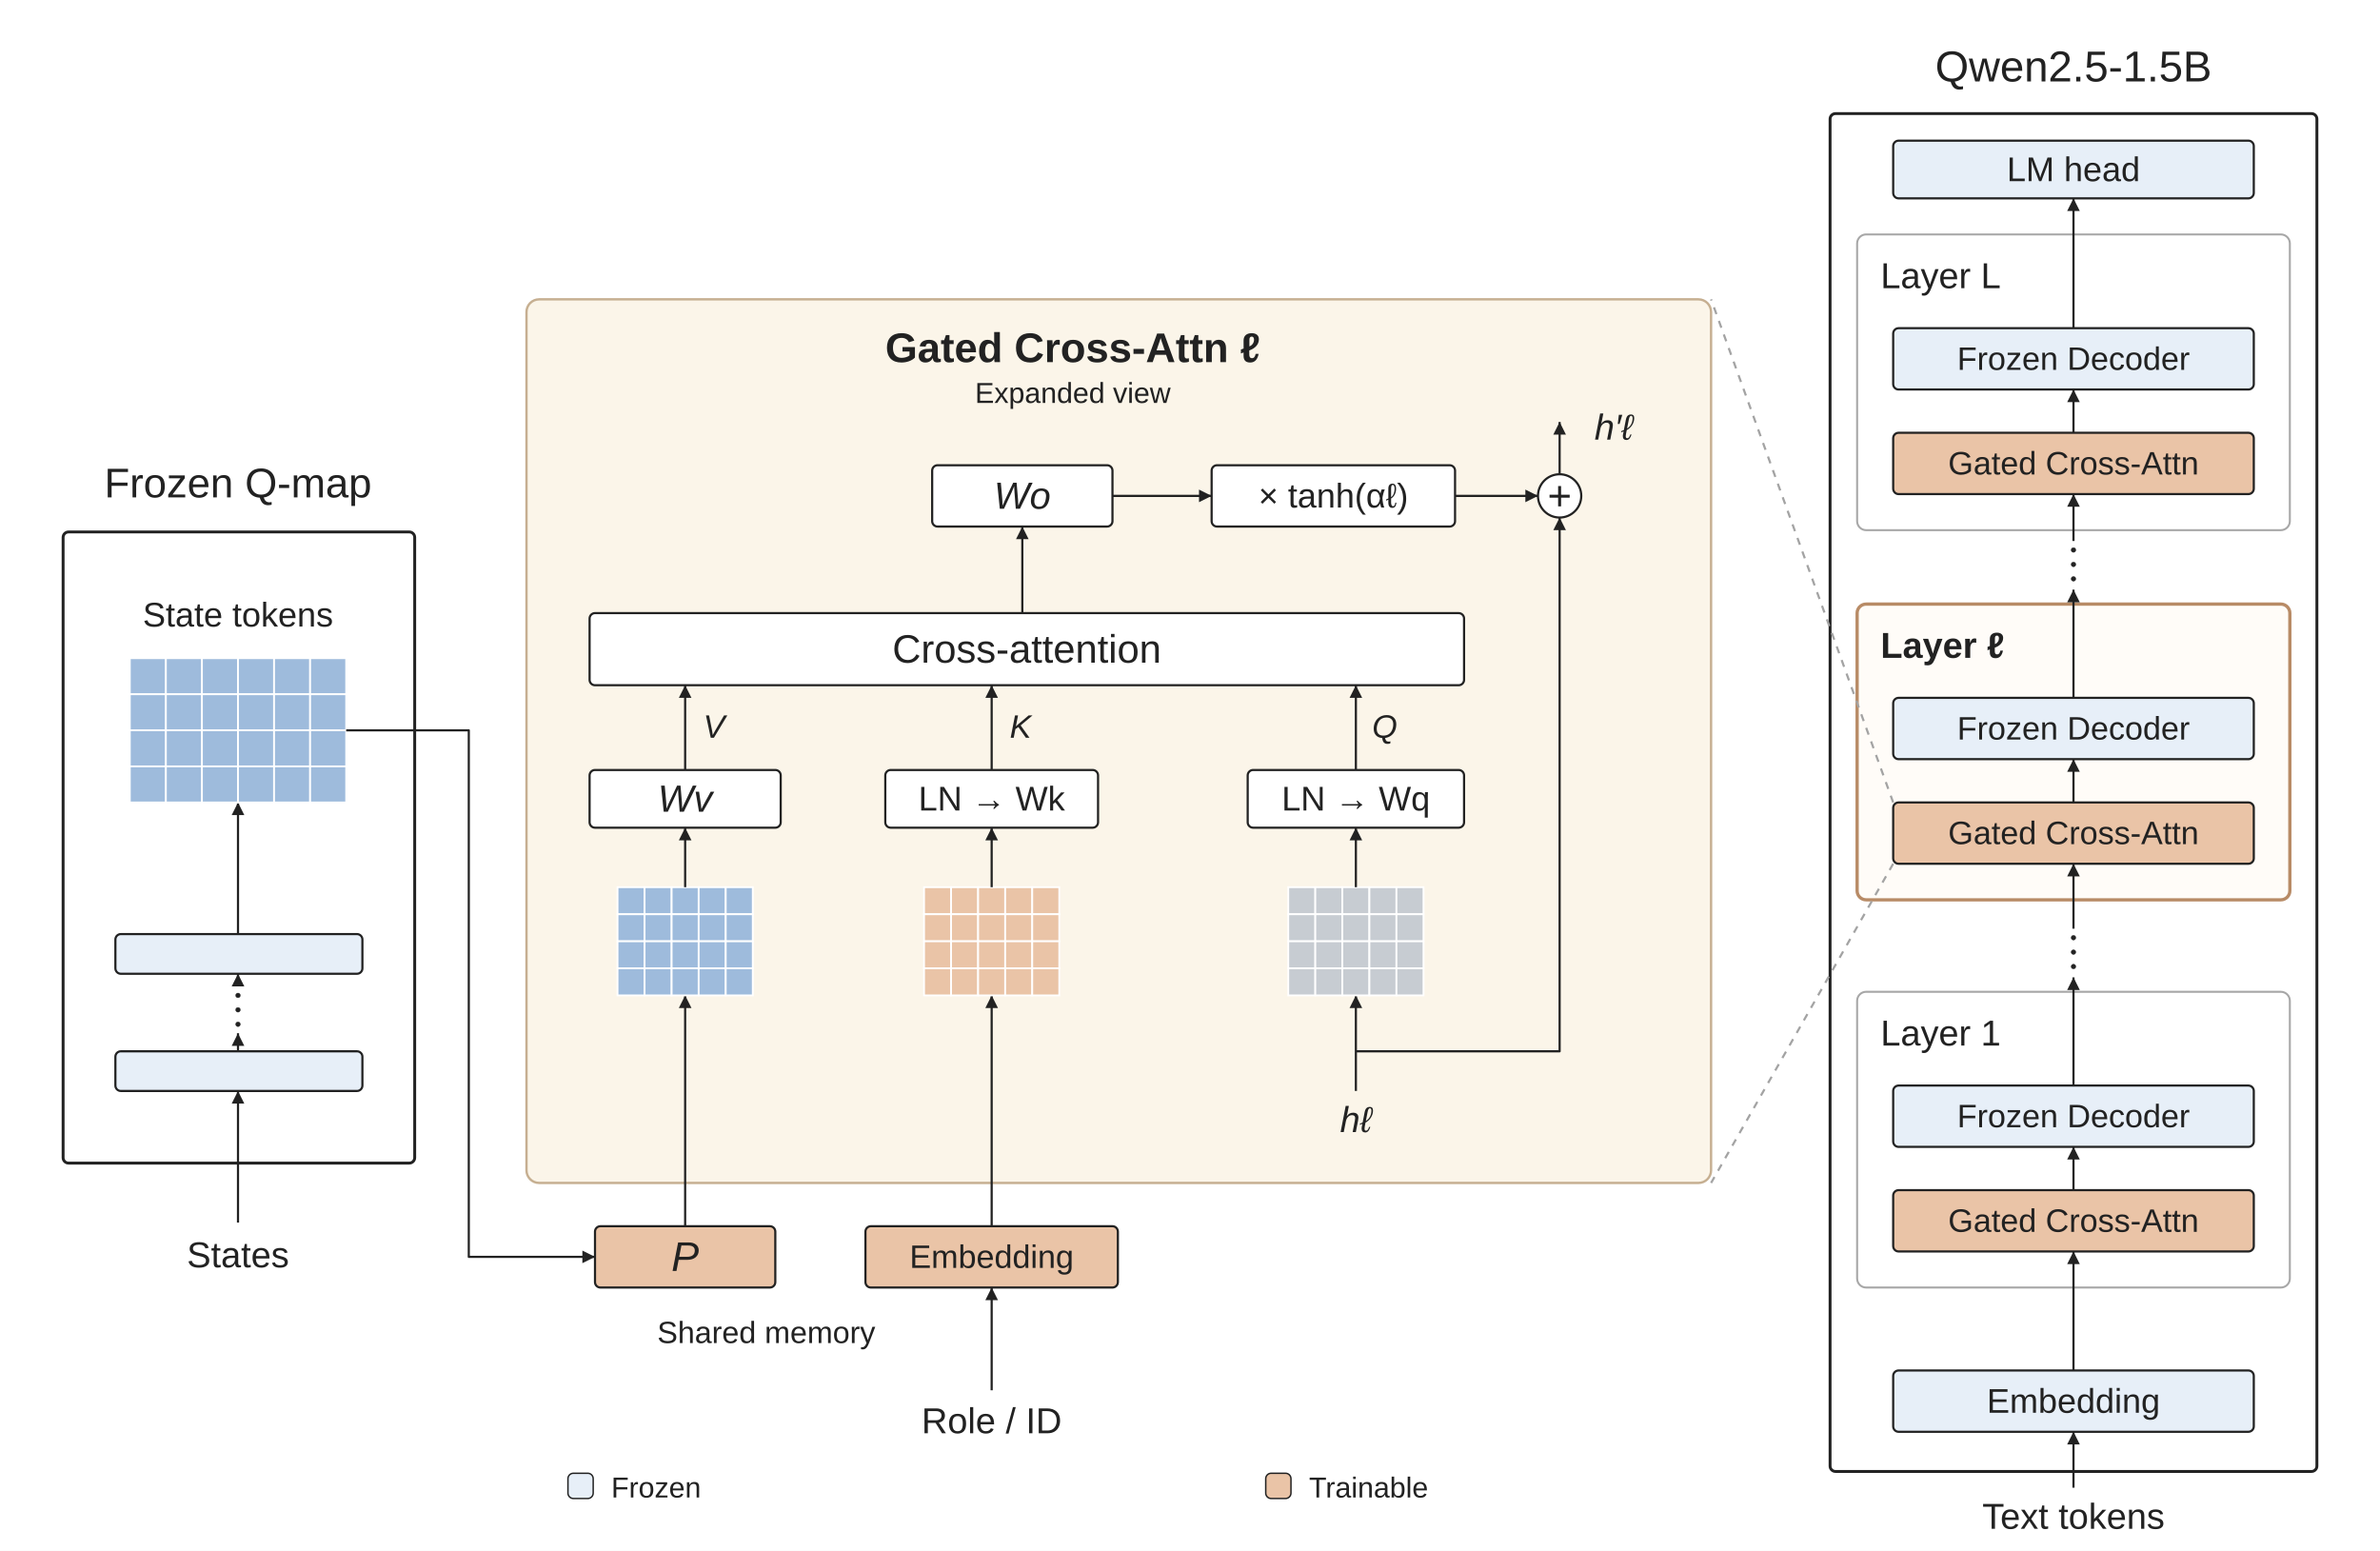
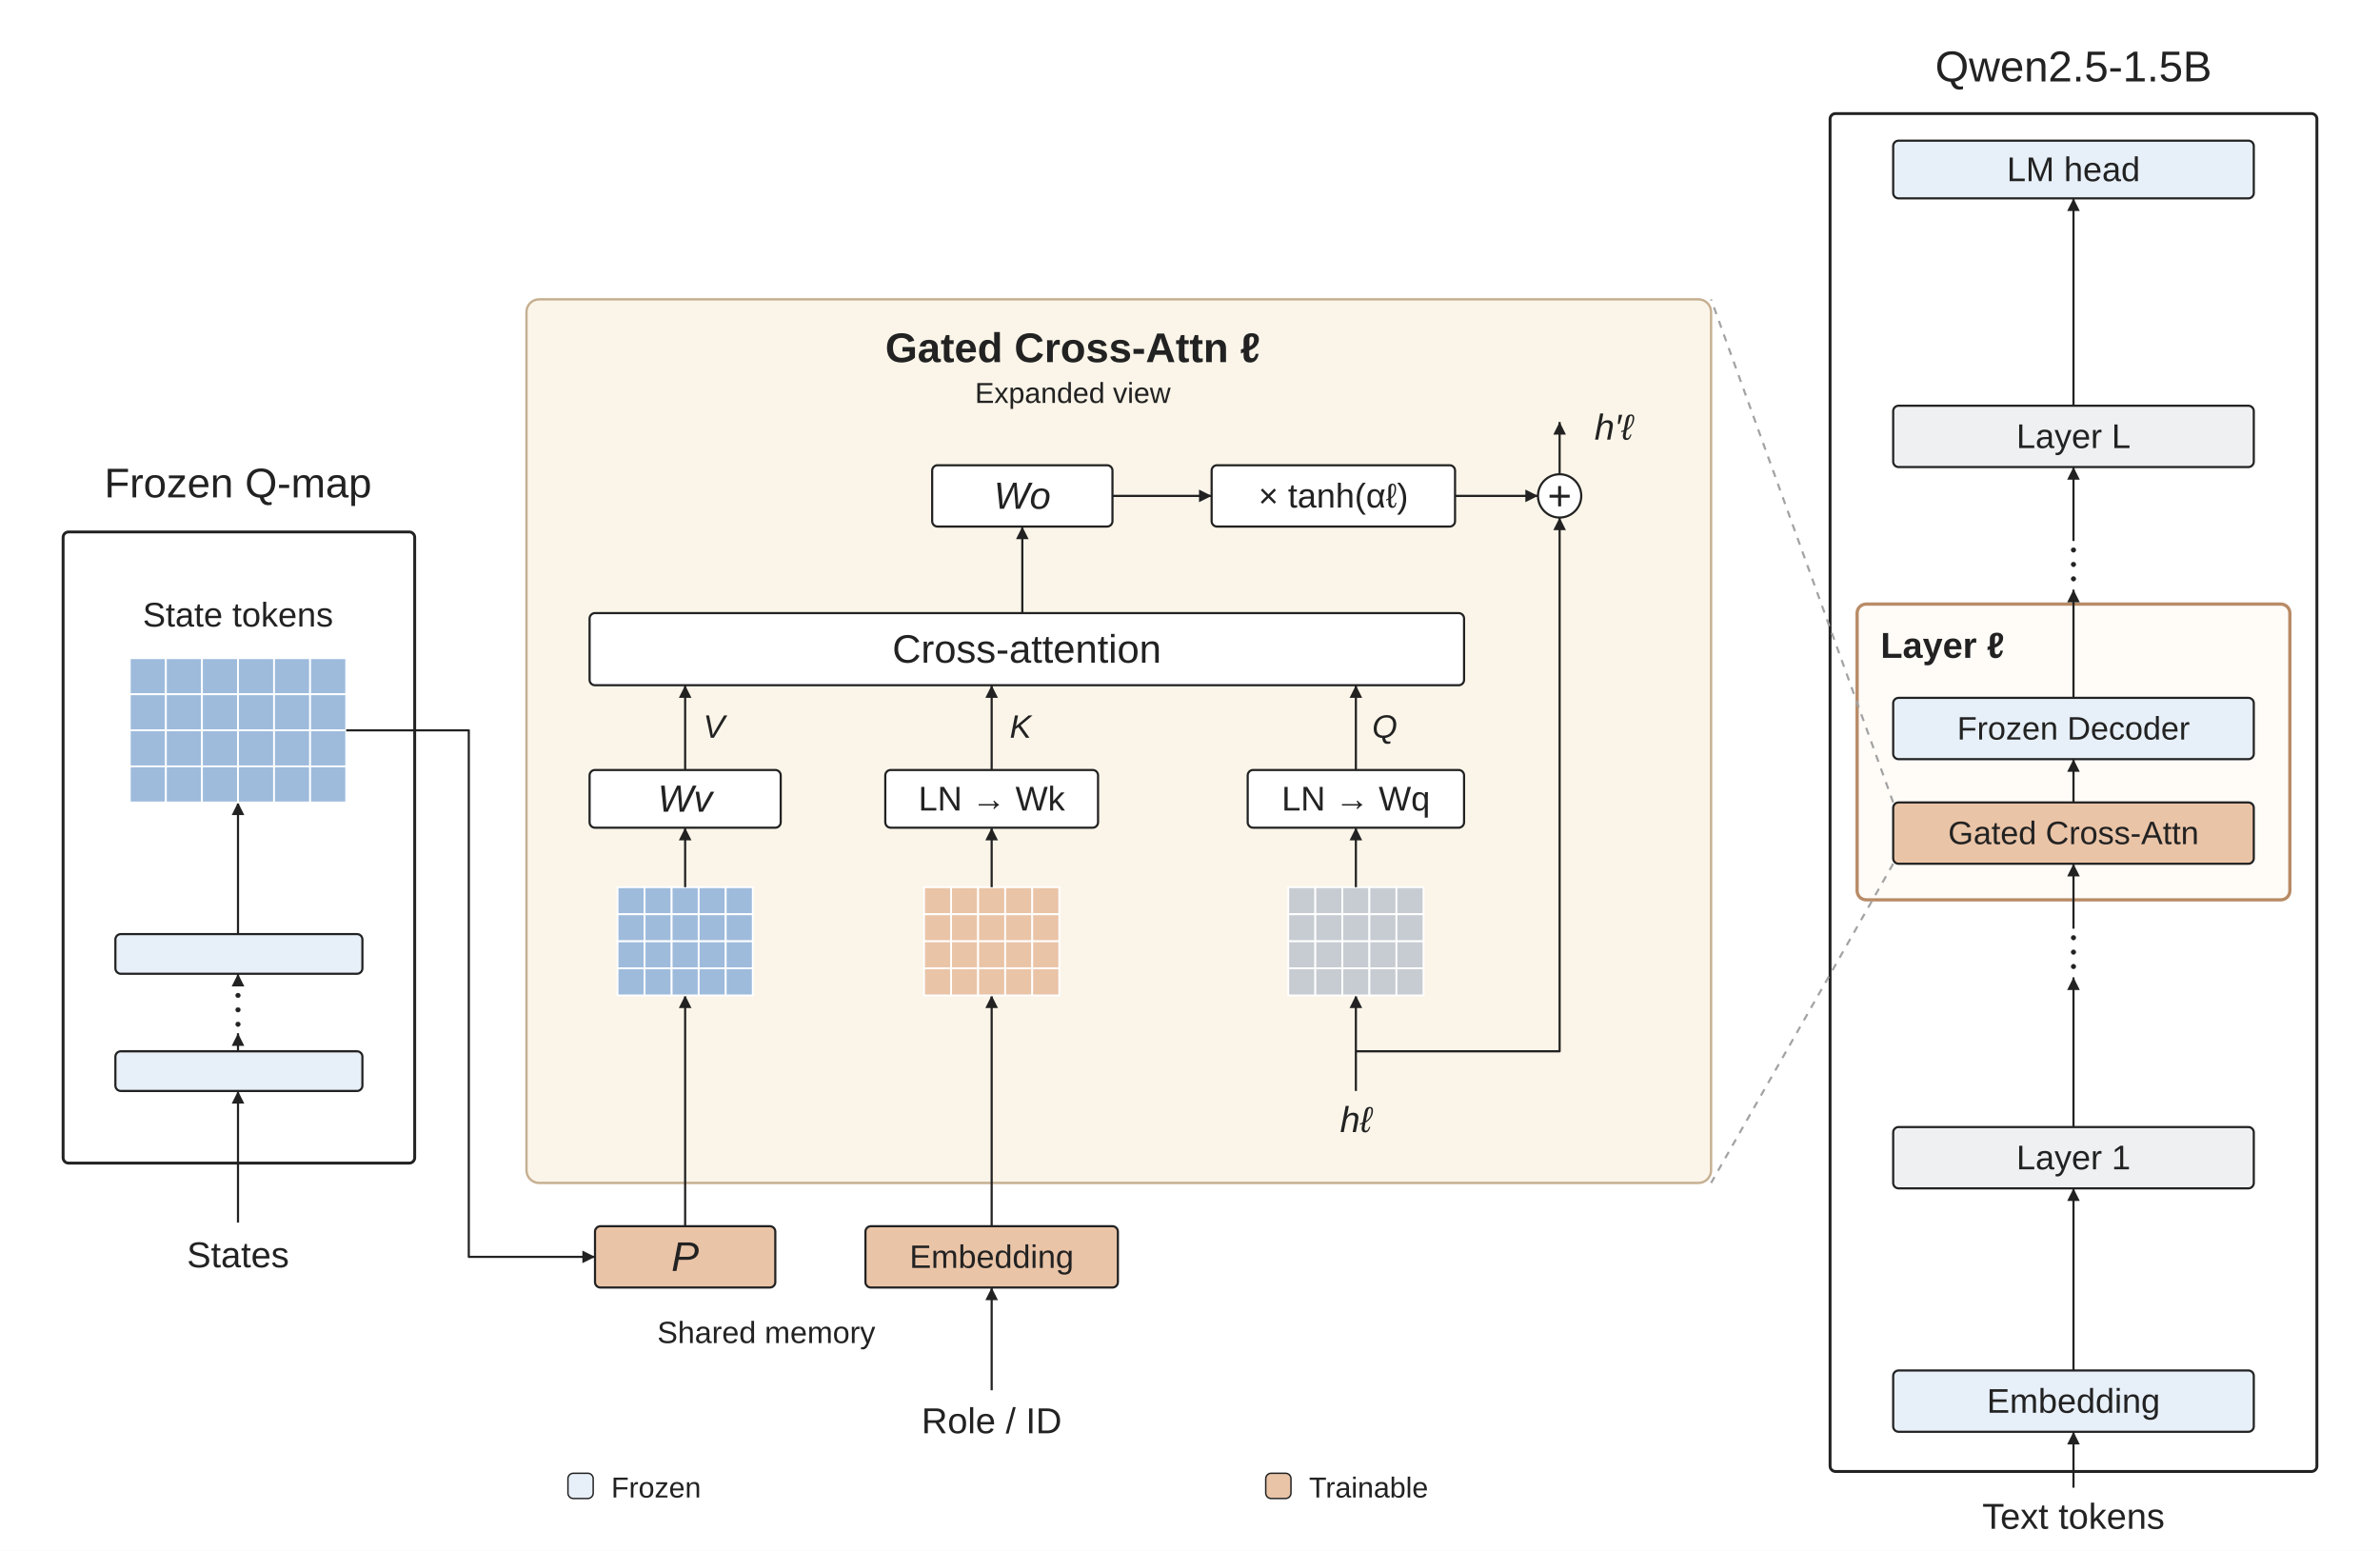
<svg xmlns="http://www.w3.org/2000/svg" width="1320" height="860" viewBox="0 0 1320 860">
  <rect width="1320" height="860" fill="white" />
  <rect x="1015" y="63" width="270" height="753" rx="3" fill="white" stroke="#222222" stroke-width="1.6" />
  <text x="1150" y="45.16" text-anchor="middle" font-family="Arial, sans-serif" font-size="24" font-weight="normal" fill="#222222">Qwen2.5-1.5B</text>
  <rect x="1050" y="78" width="200" height="32" rx="3" fill="#E7EFF8" stroke="#222222" stroke-width="1.2" />
  <text x="1150.0" y="100.46" text-anchor="middle" font-family="Arial, sans-serif" font-size="19" font-weight="normal" fill="#222222">LM head</text>
-   <rect x="1030" y="130" width="240" height="164" rx="5" fill="white" stroke="#A7A7A7" stroke-width="1.1" />
-   <text x="1043" y="159.8" text-anchor="start" font-family="Arial, sans-serif" font-size="20" font-weight="normal" fill="#222222">Layer L</text>
-   <rect x="1050" y="182" width="200" height="34" rx="3" fill="#E7EFF8" stroke="#222222" stroke-width="1.2" />
-   <text x="1150.0" y="205.12" text-anchor="middle" font-family="Arial, sans-serif" font-size="18" font-weight="normal" fill="#222222">Frozen Decoder</text>
-   <rect x="1050" y="240" width="200" height="34" rx="3" fill="#EAC4A7" stroke="#222222" stroke-width="1.2" />
-   <text x="1150.0" y="263.12" text-anchor="middle" font-family="Arial, sans-serif" font-size="18" font-weight="normal" fill="#222222">Gated Cross-Attn</text>
-   <polyline points="1150,240 1150,216" fill="none" stroke="#222222" stroke-width="1.2" stroke-linejoin="round" />
-   <polygon points="1150,216 1146.5,223 1153.5,223" fill="#222222" />
+   <rect x="1050" y="225" width="200" height="34" rx="3" fill="#EEF0F2" stroke="#222222" stroke-width="1.2" />
+   <text x="1150.0" y="248.46" text-anchor="middle" font-family="Arial, sans-serif" font-size="19" font-weight="normal" fill="#222222">Layer L</text>
  <rect x="1030" y="335" width="240" height="164" rx="5" fill="#FFFCF8" stroke="#B88B66" stroke-width="1.8" />
  <text x="1043" y="364.8" text-anchor="start" font-family="Arial, sans-serif" font-size="20" font-weight="bold" fill="#222222">Layer ℓ</text>
  <rect x="1050" y="387" width="200" height="34" rx="3" fill="#E7EFF8" stroke="#222222" stroke-width="1.2" />
  <text x="1150.0" y="410.12" text-anchor="middle" font-family="Arial, sans-serif" font-size="18" font-weight="normal" fill="#222222">Frozen Decoder</text>
  <rect x="1050" y="445" width="200" height="34" rx="3" fill="#EAC4A7" stroke="#222222" stroke-width="1.2" />
  <text x="1150.0" y="468.12" text-anchor="middle" font-family="Arial, sans-serif" font-size="18" font-weight="normal" fill="#222222">Gated Cross-Attn</text>
  <polyline points="1150,445 1150,421" fill="none" stroke="#222222" stroke-width="1.2" stroke-linejoin="round" />
  <polygon points="1150,421 1146.5,428 1153.5,428" fill="#222222" />
-   <rect x="1030" y="550" width="240" height="164" rx="5" fill="white" stroke="#A7A7A7" stroke-width="1.1" />
-   <text x="1043" y="579.8" text-anchor="start" font-family="Arial, sans-serif" font-size="20" font-weight="normal" fill="#222222">Layer 1</text>
-   <rect x="1050" y="602" width="200" height="34" rx="3" fill="#E7EFF8" stroke="#222222" stroke-width="1.2" />
-   <text x="1150.0" y="625.12" text-anchor="middle" font-family="Arial, sans-serif" font-size="18" font-weight="normal" fill="#222222">Frozen Decoder</text>
-   <rect x="1050" y="660" width="200" height="34" rx="3" fill="#EAC4A7" stroke="#222222" stroke-width="1.2" />
-   <text x="1150.0" y="683.12" text-anchor="middle" font-family="Arial, sans-serif" font-size="18" font-weight="normal" fill="#222222">Gated Cross-Attn</text>
-   <polyline points="1150,660 1150,636" fill="none" stroke="#222222" stroke-width="1.2" stroke-linejoin="round" />
-   <polygon points="1150,636 1146.5,643 1153.5,643" fill="#222222" />
-   <polyline points="1150,182 1150,110" fill="none" stroke="#222222" stroke-width="1.2" stroke-linejoin="round" />
+   <rect x="1050" y="625" width="200" height="34" rx="3" fill="#EEF0F2" stroke="#222222" stroke-width="1.2" />
+   <text x="1150.0" y="648.46" text-anchor="middle" font-family="Arial, sans-serif" font-size="19" font-weight="normal" fill="#222222">Layer 1</text>
+   <polyline points="1150,225 1150,110" fill="none" stroke="#222222" stroke-width="1.2" stroke-linejoin="round" />
  <polygon points="1150,110 1146.5,117 1153.5,117" fill="#222222" />
  <polyline points="1150,387 1150,327" fill="none" stroke="#222222" stroke-width="1.2" stroke-linejoin="round" />
  <polygon points="1150,327 1146.5,334 1153.5,334" fill="#222222" />
  <circle cx="1150" cy="305" r="1.3" fill="#222222" stroke="#222222" stroke-width="0.2" />
  <circle cx="1150" cy="313" r="1.3" fill="#222222" stroke="#222222" stroke-width="0.2" />
  <circle cx="1150" cy="321" r="1.3" fill="#222222" stroke="#222222" stroke-width="0.2" />
-   <polyline points="1150,300 1150,274" fill="none" stroke="#222222" stroke-width="1.2" stroke-linejoin="round" />
-   <polygon points="1150,274 1146.5,281 1153.5,281" fill="#222222" />
-   <polyline points="1150,602 1150,542" fill="none" stroke="#222222" stroke-width="1.2" stroke-linejoin="round" />
+   <polyline points="1150,300 1150,259" fill="none" stroke="#222222" stroke-width="1.2" stroke-linejoin="round" />
+   <polygon points="1150,259 1146.5,266 1153.5,266" fill="#222222" />
+   <polyline points="1150,625 1150,542" fill="none" stroke="#222222" stroke-width="1.2" stroke-linejoin="round" />
  <polygon points="1150,542 1146.5,549 1153.5,549" fill="#222222" />
  <circle cx="1150" cy="520" r="1.3" fill="#222222" stroke="#222222" stroke-width="0.2" />
  <circle cx="1150" cy="528" r="1.3" fill="#222222" stroke="#222222" stroke-width="0.2" />
  <circle cx="1150" cy="536" r="1.3" fill="#222222" stroke="#222222" stroke-width="0.2" />
  <polyline points="1150,515 1150,479" fill="none" stroke="#222222" stroke-width="1.2" stroke-linejoin="round" />
  <polygon points="1150,479 1146.5,486 1153.5,486" fill="#222222" />
  <rect x="1050" y="760" width="200" height="34" rx="3" fill="#E7EFF8" stroke="#222222" stroke-width="1.2" />
  <text x="1150.0" y="783.46" text-anchor="middle" font-family="Arial, sans-serif" font-size="19" font-weight="normal" fill="#222222">Embedding</text>
-   <polyline points="1150,760 1150,694" fill="none" stroke="#222222" stroke-width="1.2" stroke-linejoin="round" />
-   <polygon points="1150,694 1146.5,701 1153.5,701" fill="#222222" />
+   <polyline points="1150,760 1150,659" fill="none" stroke="#222222" stroke-width="1.2" stroke-linejoin="round" />
+   <polygon points="1150,659 1146.5,666 1153.5,666" fill="#222222" />
  <text x="1150" y="847.8" text-anchor="middle" font-family="Arial, sans-serif" font-size="20" font-weight="normal" fill="#222222">Text tokens</text>
  <polyline points="1150,825 1150,794" fill="none" stroke="#222222" stroke-width="1.2" stroke-linejoin="round" />
  <polygon points="1150,794 1146.5,801 1153.5,801" fill="#222222" />
  <polyline points="1050,445 949,166" fill="none" stroke="#A3A3A3" stroke-width="1.2" stroke-linejoin="round" stroke-dasharray="4 4" />
  <polyline points="1050,479 949,656" fill="none" stroke="#A3A3A3" stroke-width="1.2" stroke-linejoin="round" stroke-dasharray="4 4" />
  <rect x="292" y="166" width="657" height="490" rx="7" fill="#FBF5E9" stroke="#C6AF91" stroke-width="1.3" />
  <text x="595" y="200.82" text-anchor="middle" font-family="Arial, sans-serif" font-size="23" font-weight="bold" fill="#222222">Gated Cross-Attn ℓ</text>
  <text x="595" y="223.44" text-anchor="middle" font-family="Arial, sans-serif" font-size="16" font-weight="normal" fill="#222222">Expanded view</text>
  <rect x="35" y="295" width="195" height="350" rx="3" fill="white" stroke="#222222" stroke-width="1.6" />
  <text x="132" y="275.82" text-anchor="middle" font-family="Arial, sans-serif" font-size="23" font-weight="normal" fill="#222222">Frozen Q-map</text>
  <text x="132" y="702.8" text-anchor="middle" font-family="Arial, sans-serif" font-size="20" font-weight="normal" fill="#222222">States</text>
  <polyline points="132,678 132,605" fill="none" stroke="#222222" stroke-width="1.2" stroke-linejoin="round" />
  <polygon points="132,605 128.5,612 135.5,612" fill="#222222" />
  <rect x="64" y="583" width="137" height="22" rx="3" fill="#E7EFF8" stroke="#222222" stroke-width="1.2" />
  <text x="132.5" y="600.46" text-anchor="middle" font-family="Arial, sans-serif" font-size="19" font-weight="normal" fill="#222222" />
  <polyline points="132,583 132,573" fill="none" stroke="#222222" stroke-width="1.2" stroke-linejoin="round" />
  <polygon points="132,573 128.5,580 135.5,580" fill="#222222" />
  <circle cx="132" cy="552" r="1.3" fill="#222222" stroke="#222222" stroke-width="0.2" />
  <circle cx="132" cy="560" r="1.3" fill="#222222" stroke="#222222" stroke-width="0.2" />
  <circle cx="132" cy="568" r="1.3" fill="#222222" stroke="#222222" stroke-width="0.2" />
  <polyline points="132,546 132,540" fill="none" stroke="#222222" stroke-width="1.2" stroke-linejoin="round" />
  <polygon points="132,540 128.5,547 135.5,547" fill="#222222" />
  <rect x="64" y="518" width="137" height="22" rx="3" fill="#E7EFF8" stroke="#222222" stroke-width="1.2" />
  <text x="132.5" y="535.46" text-anchor="middle" font-family="Arial, sans-serif" font-size="19" font-weight="normal" fill="#222222" />
  <polyline points="132,518 132,445" fill="none" stroke="#222222" stroke-width="1.2" stroke-linejoin="round" />
  <polygon points="132,445 128.5,452 135.5,452" fill="#222222" />
  <g>
    <rect x="72" y="365" width="20" height="20" rx="0" fill="#9EBBDC" stroke="white" stroke-width="1" />
    <rect x="92" y="365" width="20" height="20" rx="0" fill="#9EBBDC" stroke="white" stroke-width="1" />
    <rect x="112" y="365" width="20" height="20" rx="0" fill="#9EBBDC" stroke="white" stroke-width="1" />
    <rect x="132" y="365" width="20" height="20" rx="0" fill="#9EBBDC" stroke="white" stroke-width="1" />
    <rect x="152" y="365" width="20" height="20" rx="0" fill="#9EBBDC" stroke="white" stroke-width="1" />
    <rect x="172" y="365" width="20" height="20" rx="0" fill="#9EBBDC" stroke="white" stroke-width="1" />
    <rect x="72" y="385" width="20" height="20" rx="0" fill="#9EBBDC" stroke="white" stroke-width="1" />
    <rect x="92" y="385" width="20" height="20" rx="0" fill="#9EBBDC" stroke="white" stroke-width="1" />
    <rect x="112" y="385" width="20" height="20" rx="0" fill="#9EBBDC" stroke="white" stroke-width="1" />
    <rect x="132" y="385" width="20" height="20" rx="0" fill="#9EBBDC" stroke="white" stroke-width="1" />
    <rect x="152" y="385" width="20" height="20" rx="0" fill="#9EBBDC" stroke="white" stroke-width="1" />
    <rect x="172" y="385" width="20" height="20" rx="0" fill="#9EBBDC" stroke="white" stroke-width="1" />
    <rect x="72" y="405" width="20" height="20" rx="0" fill="#9EBBDC" stroke="white" stroke-width="1" />
    <rect x="92" y="405" width="20" height="20" rx="0" fill="#9EBBDC" stroke="white" stroke-width="1" />
    <rect x="112" y="405" width="20" height="20" rx="0" fill="#9EBBDC" stroke="white" stroke-width="1" />
    <rect x="132" y="405" width="20" height="20" rx="0" fill="#9EBBDC" stroke="white" stroke-width="1" />
    <rect x="152" y="405" width="20" height="20" rx="0" fill="#9EBBDC" stroke="white" stroke-width="1" />
    <rect x="172" y="405" width="20" height="20" rx="0" fill="#9EBBDC" stroke="white" stroke-width="1" />
    <rect x="72" y="425" width="20" height="20" rx="0" fill="#9EBBDC" stroke="white" stroke-width="1" />
    <rect x="92" y="425" width="20" height="20" rx="0" fill="#9EBBDC" stroke="white" stroke-width="1" />
    <rect x="112" y="425" width="20" height="20" rx="0" fill="#9EBBDC" stroke="white" stroke-width="1" />
    <rect x="132" y="425" width="20" height="20" rx="0" fill="#9EBBDC" stroke="white" stroke-width="1" />
    <rect x="152" y="425" width="20" height="20" rx="0" fill="#9EBBDC" stroke="white" stroke-width="1" />
    <rect x="172" y="425" width="20" height="20" rx="0" fill="#9EBBDC" stroke="white" stroke-width="1" />
  </g>
  <text x="132" y="347.46" text-anchor="middle" font-family="Arial, sans-serif" font-size="19" font-weight="normal" fill="#222222">State tokens</text>
  <polyline points="192,405 260,405 260,697 330,697" fill="none" stroke="#222222" stroke-width="1.2" stroke-linejoin="round" />
  <polygon points="330,697 323,693.5 323,700.5" fill="#222222" />
  <rect x="330" y="680" width="100" height="34" rx="3" fill="#EAC4A7" stroke="#222222" stroke-width="1.2" />
  <text x="380.0" y="704.82" text-anchor="middle" font-family="Arial, sans-serif" font-size="23" font-weight="normal" font-style="italic" fill="#222222">P</text>
  <polyline points="380,680 380,552" fill="none" stroke="#222222" stroke-width="1.2" stroke-linejoin="round" />
  <polygon points="380,552 376.5,559 383.5,559" fill="#222222" />
  <g>
    <rect x="342.5" y="492" width="15" height="15" rx="0" fill="#9EBBDC" stroke="white" stroke-width="1" />
    <rect x="357.5" y="492" width="15" height="15" rx="0" fill="#9EBBDC" stroke="white" stroke-width="1" />
    <rect x="372.5" y="492" width="15" height="15" rx="0" fill="#9EBBDC" stroke="white" stroke-width="1" />
    <rect x="387.5" y="492" width="15" height="15" rx="0" fill="#9EBBDC" stroke="white" stroke-width="1" />
    <rect x="402.5" y="492" width="15" height="15" rx="0" fill="#9EBBDC" stroke="white" stroke-width="1" />
    <rect x="342.5" y="507" width="15" height="15" rx="0" fill="#9EBBDC" stroke="white" stroke-width="1" />
    <rect x="357.5" y="507" width="15" height="15" rx="0" fill="#9EBBDC" stroke="white" stroke-width="1" />
    <rect x="372.5" y="507" width="15" height="15" rx="0" fill="#9EBBDC" stroke="white" stroke-width="1" />
    <rect x="387.5" y="507" width="15" height="15" rx="0" fill="#9EBBDC" stroke="white" stroke-width="1" />
    <rect x="402.5" y="507" width="15" height="15" rx="0" fill="#9EBBDC" stroke="white" stroke-width="1" />
    <rect x="342.5" y="522" width="15" height="15" rx="0" fill="#9EBBDC" stroke="white" stroke-width="1" />
    <rect x="357.5" y="522" width="15" height="15" rx="0" fill="#9EBBDC" stroke="white" stroke-width="1" />
    <rect x="372.5" y="522" width="15" height="15" rx="0" fill="#9EBBDC" stroke="white" stroke-width="1" />
    <rect x="387.5" y="522" width="15" height="15" rx="0" fill="#9EBBDC" stroke="white" stroke-width="1" />
    <rect x="402.5" y="522" width="15" height="15" rx="0" fill="#9EBBDC" stroke="white" stroke-width="1" />
    <rect x="342.5" y="537" width="15" height="15" rx="0" fill="#9EBBDC" stroke="white" stroke-width="1" />
    <rect x="357.5" y="537" width="15" height="15" rx="0" fill="#9EBBDC" stroke="white" stroke-width="1" />
    <rect x="372.5" y="537" width="15" height="15" rx="0" fill="#9EBBDC" stroke="white" stroke-width="1" />
    <rect x="387.5" y="537" width="15" height="15" rx="0" fill="#9EBBDC" stroke="white" stroke-width="1" />
    <rect x="402.5" y="537" width="15" height="15" rx="0" fill="#9EBBDC" stroke="white" stroke-width="1" />
  </g>
  <polyline points="380,492 380,459" fill="none" stroke="#222222" stroke-width="1.2" stroke-linejoin="round" />
  <polygon points="380,459 376.5,466 383.5,466" fill="#222222" />
  <rect x="327" y="427" width="106" height="32" rx="3" fill="white" stroke="#222222" stroke-width="1.2" />
  <text x="380.0" y="450.14" text-anchor="middle" font-family="Arial, sans-serif" font-size="21" font-weight="normal" font-style="italic" fill="#222222">Wv</text>
  <polyline points="380,427 380,380" fill="none" stroke="#222222" stroke-width="1.2" stroke-linejoin="round" />
  <polygon points="380,380 376.5,387 383.5,387" fill="#222222" />
  <text x="396" y="409.12" text-anchor="middle" font-family="Arial, sans-serif" font-size="18" font-weight="normal" font-style="italic" fill="#222222">V</text>
  <text x="550" y="794.8" text-anchor="middle" font-family="Arial, sans-serif" font-size="20" font-weight="normal" fill="#222222">Role / ID</text>
  <polyline points="550,771 550,714" fill="none" stroke="#222222" stroke-width="1.2" stroke-linejoin="round" />
  <polygon points="550,714 546.5,721 553.5,721" fill="#222222" />
  <rect x="480" y="680" width="140" height="34" rx="3" fill="#EAC4A7" stroke="#222222" stroke-width="1.2" />
  <text x="550.0" y="703.12" text-anchor="middle" font-family="Arial, sans-serif" font-size="18" font-weight="normal" fill="#222222">Embedding</text>
  <text x="425" y="744.78" text-anchor="middle" font-family="Arial, sans-serif" font-size="17" font-weight="normal" fill="#222222">Shared memory</text>
  <polyline points="550,680 550,552" fill="none" stroke="#222222" stroke-width="1.2" stroke-linejoin="round" />
  <polygon points="550,552 546.5,559 553.5,559" fill="#222222" />
  <g>
    <rect x="512.5" y="492" width="15" height="15" rx="0" fill="#EAC4A7" stroke="white" stroke-width="1" />
    <rect x="527.5" y="492" width="15" height="15" rx="0" fill="#EAC4A7" stroke="white" stroke-width="1" />
    <rect x="542.5" y="492" width="15" height="15" rx="0" fill="#EAC4A7" stroke="white" stroke-width="1" />
    <rect x="557.5" y="492" width="15" height="15" rx="0" fill="#EAC4A7" stroke="white" stroke-width="1" />
    <rect x="572.5" y="492" width="15" height="15" rx="0" fill="#EAC4A7" stroke="white" stroke-width="1" />
    <rect x="512.5" y="507" width="15" height="15" rx="0" fill="#EAC4A7" stroke="white" stroke-width="1" />
    <rect x="527.5" y="507" width="15" height="15" rx="0" fill="#EAC4A7" stroke="white" stroke-width="1" />
    <rect x="542.5" y="507" width="15" height="15" rx="0" fill="#EAC4A7" stroke="white" stroke-width="1" />
    <rect x="557.5" y="507" width="15" height="15" rx="0" fill="#EAC4A7" stroke="white" stroke-width="1" />
    <rect x="572.5" y="507" width="15" height="15" rx="0" fill="#EAC4A7" stroke="white" stroke-width="1" />
    <rect x="512.5" y="522" width="15" height="15" rx="0" fill="#EAC4A7" stroke="white" stroke-width="1" />
    <rect x="527.5" y="522" width="15" height="15" rx="0" fill="#EAC4A7" stroke="white" stroke-width="1" />
    <rect x="542.5" y="522" width="15" height="15" rx="0" fill="#EAC4A7" stroke="white" stroke-width="1" />
    <rect x="557.5" y="522" width="15" height="15" rx="0" fill="#EAC4A7" stroke="white" stroke-width="1" />
    <rect x="572.5" y="522" width="15" height="15" rx="0" fill="#EAC4A7" stroke="white" stroke-width="1" />
    <rect x="512.5" y="537" width="15" height="15" rx="0" fill="#EAC4A7" stroke="white" stroke-width="1" />
    <rect x="527.5" y="537" width="15" height="15" rx="0" fill="#EAC4A7" stroke="white" stroke-width="1" />
    <rect x="542.5" y="537" width="15" height="15" rx="0" fill="#EAC4A7" stroke="white" stroke-width="1" />
    <rect x="557.5" y="537" width="15" height="15" rx="0" fill="#EAC4A7" stroke="white" stroke-width="1" />
    <rect x="572.5" y="537" width="15" height="15" rx="0" fill="#EAC4A7" stroke="white" stroke-width="1" />
  </g>
  <polyline points="550,492 550,459" fill="none" stroke="#222222" stroke-width="1.2" stroke-linejoin="round" />
  <polygon points="550,459 546.5,466 553.5,466" fill="#222222" />
  <rect x="491" y="427" width="118" height="32" rx="3" fill="white" stroke="#222222" stroke-width="1.2" />
  <text x="550.0" y="449.46" text-anchor="middle" font-family="Arial, sans-serif" font-size="19" font-weight="normal" fill="#222222">LN → Wk</text>
  <polyline points="550,427 550,380" fill="none" stroke="#222222" stroke-width="1.2" stroke-linejoin="round" />
  <polygon points="550,380 546.5,387 553.5,387" fill="#222222" />
  <text x="566" y="409.12" text-anchor="middle" font-family="Arial, sans-serif" font-size="18" font-weight="normal" font-style="italic" fill="#222222">K</text>
  <text x="752" y="627.8" text-anchor="middle" font-family="Arial, sans-serif" font-size="20" font-weight="normal" font-style="italic" fill="#222222">hℓ</text>
  <polyline points="752,605 752,552" fill="none" stroke="#222222" stroke-width="1.2" stroke-linejoin="round" />
  <polygon points="752,552 748.5,559 755.5,559" fill="#222222" />
  <g>
    <rect x="714.5" y="492" width="15" height="15" rx="0" fill="#C7CCD2" stroke="white" stroke-width="1" />
    <rect x="729.5" y="492" width="15" height="15" rx="0" fill="#C7CCD2" stroke="white" stroke-width="1" />
    <rect x="744.5" y="492" width="15" height="15" rx="0" fill="#C7CCD2" stroke="white" stroke-width="1" />
    <rect x="759.5" y="492" width="15" height="15" rx="0" fill="#C7CCD2" stroke="white" stroke-width="1" />
    <rect x="774.5" y="492" width="15" height="15" rx="0" fill="#C7CCD2" stroke="white" stroke-width="1" />
    <rect x="714.5" y="507" width="15" height="15" rx="0" fill="#C7CCD2" stroke="white" stroke-width="1" />
    <rect x="729.5" y="507" width="15" height="15" rx="0" fill="#C7CCD2" stroke="white" stroke-width="1" />
    <rect x="744.5" y="507" width="15" height="15" rx="0" fill="#C7CCD2" stroke="white" stroke-width="1" />
    <rect x="759.5" y="507" width="15" height="15" rx="0" fill="#C7CCD2" stroke="white" stroke-width="1" />
    <rect x="774.5" y="507" width="15" height="15" rx="0" fill="#C7CCD2" stroke="white" stroke-width="1" />
    <rect x="714.5" y="522" width="15" height="15" rx="0" fill="#C7CCD2" stroke="white" stroke-width="1" />
    <rect x="729.5" y="522" width="15" height="15" rx="0" fill="#C7CCD2" stroke="white" stroke-width="1" />
    <rect x="744.5" y="522" width="15" height="15" rx="0" fill="#C7CCD2" stroke="white" stroke-width="1" />
    <rect x="759.5" y="522" width="15" height="15" rx="0" fill="#C7CCD2" stroke="white" stroke-width="1" />
    <rect x="774.5" y="522" width="15" height="15" rx="0" fill="#C7CCD2" stroke="white" stroke-width="1" />
    <rect x="714.5" y="537" width="15" height="15" rx="0" fill="#C7CCD2" stroke="white" stroke-width="1" />
    <rect x="729.5" y="537" width="15" height="15" rx="0" fill="#C7CCD2" stroke="white" stroke-width="1" />
    <rect x="744.5" y="537" width="15" height="15" rx="0" fill="#C7CCD2" stroke="white" stroke-width="1" />
    <rect x="759.5" y="537" width="15" height="15" rx="0" fill="#C7CCD2" stroke="white" stroke-width="1" />
    <rect x="774.5" y="537" width="15" height="15" rx="0" fill="#C7CCD2" stroke="white" stroke-width="1" />
  </g>
  <polyline points="752,492 752,459" fill="none" stroke="#222222" stroke-width="1.2" stroke-linejoin="round" />
  <polygon points="752,459 748.5,466 755.5,466" fill="#222222" />
  <rect x="692" y="427" width="120" height="32" rx="3" fill="white" stroke="#222222" stroke-width="1.2" />
  <text x="752.0" y="449.46" text-anchor="middle" font-family="Arial, sans-serif" font-size="19" font-weight="normal" fill="#222222">LN → Wq</text>
  <polyline points="752,427 752,380" fill="none" stroke="#222222" stroke-width="1.2" stroke-linejoin="round" />
  <polygon points="752,380 748.5,387 755.5,387" fill="#222222" />
  <text x="768" y="409.12" text-anchor="middle" font-family="Arial, sans-serif" font-size="18" font-weight="normal" font-style="italic" fill="#222222">Q</text>
  <polyline points="752,583 865,583 865,287" fill="none" stroke="#222222" stroke-width="1.2" stroke-linejoin="round" />
  <polygon points="865,287 861.5,294 868.5,294" fill="#222222" />
  <rect x="327" y="340" width="485" height="40" rx="3" fill="white" stroke="#222222" stroke-width="1.2" />
  <text x="569.5" y="367.48" text-anchor="middle" font-family="Arial, sans-serif" font-size="22" font-weight="normal" fill="#222222">Cross-attention</text>
  <polyline points="567,340 567,292" fill="none" stroke="#222222" stroke-width="1.2" stroke-linejoin="round" />
  <polygon points="567,292 563.5,299 570.5,299" fill="#222222" />
  <rect x="517" y="258" width="100" height="34" rx="3" fill="white" stroke="#222222" stroke-width="1.2" />
  <text x="567.0" y="282.14" text-anchor="middle" font-family="Arial, sans-serif" font-size="21" font-weight="normal" font-style="italic" fill="#222222">Wo</text>
  <polyline points="617,275 672,275" fill="none" stroke="#222222" stroke-width="1.2" stroke-linejoin="round" />
  <polygon points="672,275 665,271.5 665,278.5" fill="#222222" />
  <rect x="672" y="258" width="135" height="34" rx="3" fill="white" stroke="#222222" stroke-width="1.2" />
  <text x="739.5" y="281.46" text-anchor="middle" font-family="Arial, sans-serif" font-size="19" font-weight="normal" fill="#222222">× tanh(αℓ)</text>
  <polyline points="807,275 853,275" fill="none" stroke="#222222" stroke-width="1.2" stroke-linejoin="round" />
  <polygon points="853,275 846,271.5 846,278.5" fill="#222222" />
  <circle cx="865" cy="275" r="12" fill="white" stroke="#222222" stroke-width="1.2" />
  <text x="865" y="282.82" text-anchor="middle" font-family="Arial, sans-serif" font-size="23" font-weight="normal" fill="#222222">+</text>
  <polyline points="865,263 865,234" fill="none" stroke="#222222" stroke-width="1.2" stroke-linejoin="round" />
  <polygon points="865,234 861.5,241 868.5,241" fill="#222222" />
  <text x="895" y="243.8" text-anchor="middle" font-family="Arial, sans-serif" font-size="20" font-weight="normal" font-style="italic" fill="#222222">h′ℓ</text>
  <rect x="315" y="817" width="14" height="14" rx="3" fill="#E7EFF8" stroke="#222222" stroke-width="0.8" />
  <text x="339" y="830.44" text-anchor="start" font-family="Arial, sans-serif" font-size="16" font-weight="normal" fill="#222222">Frozen</text>
  <rect x="702" y="817" width="14" height="14" rx="3" fill="#EAC4A7" stroke="#222222" stroke-width="0.8" />
  <text x="726" y="830.44" text-anchor="start" font-family="Arial, sans-serif" font-size="16" font-weight="normal" fill="#222222">Trainable</text>
</svg>
